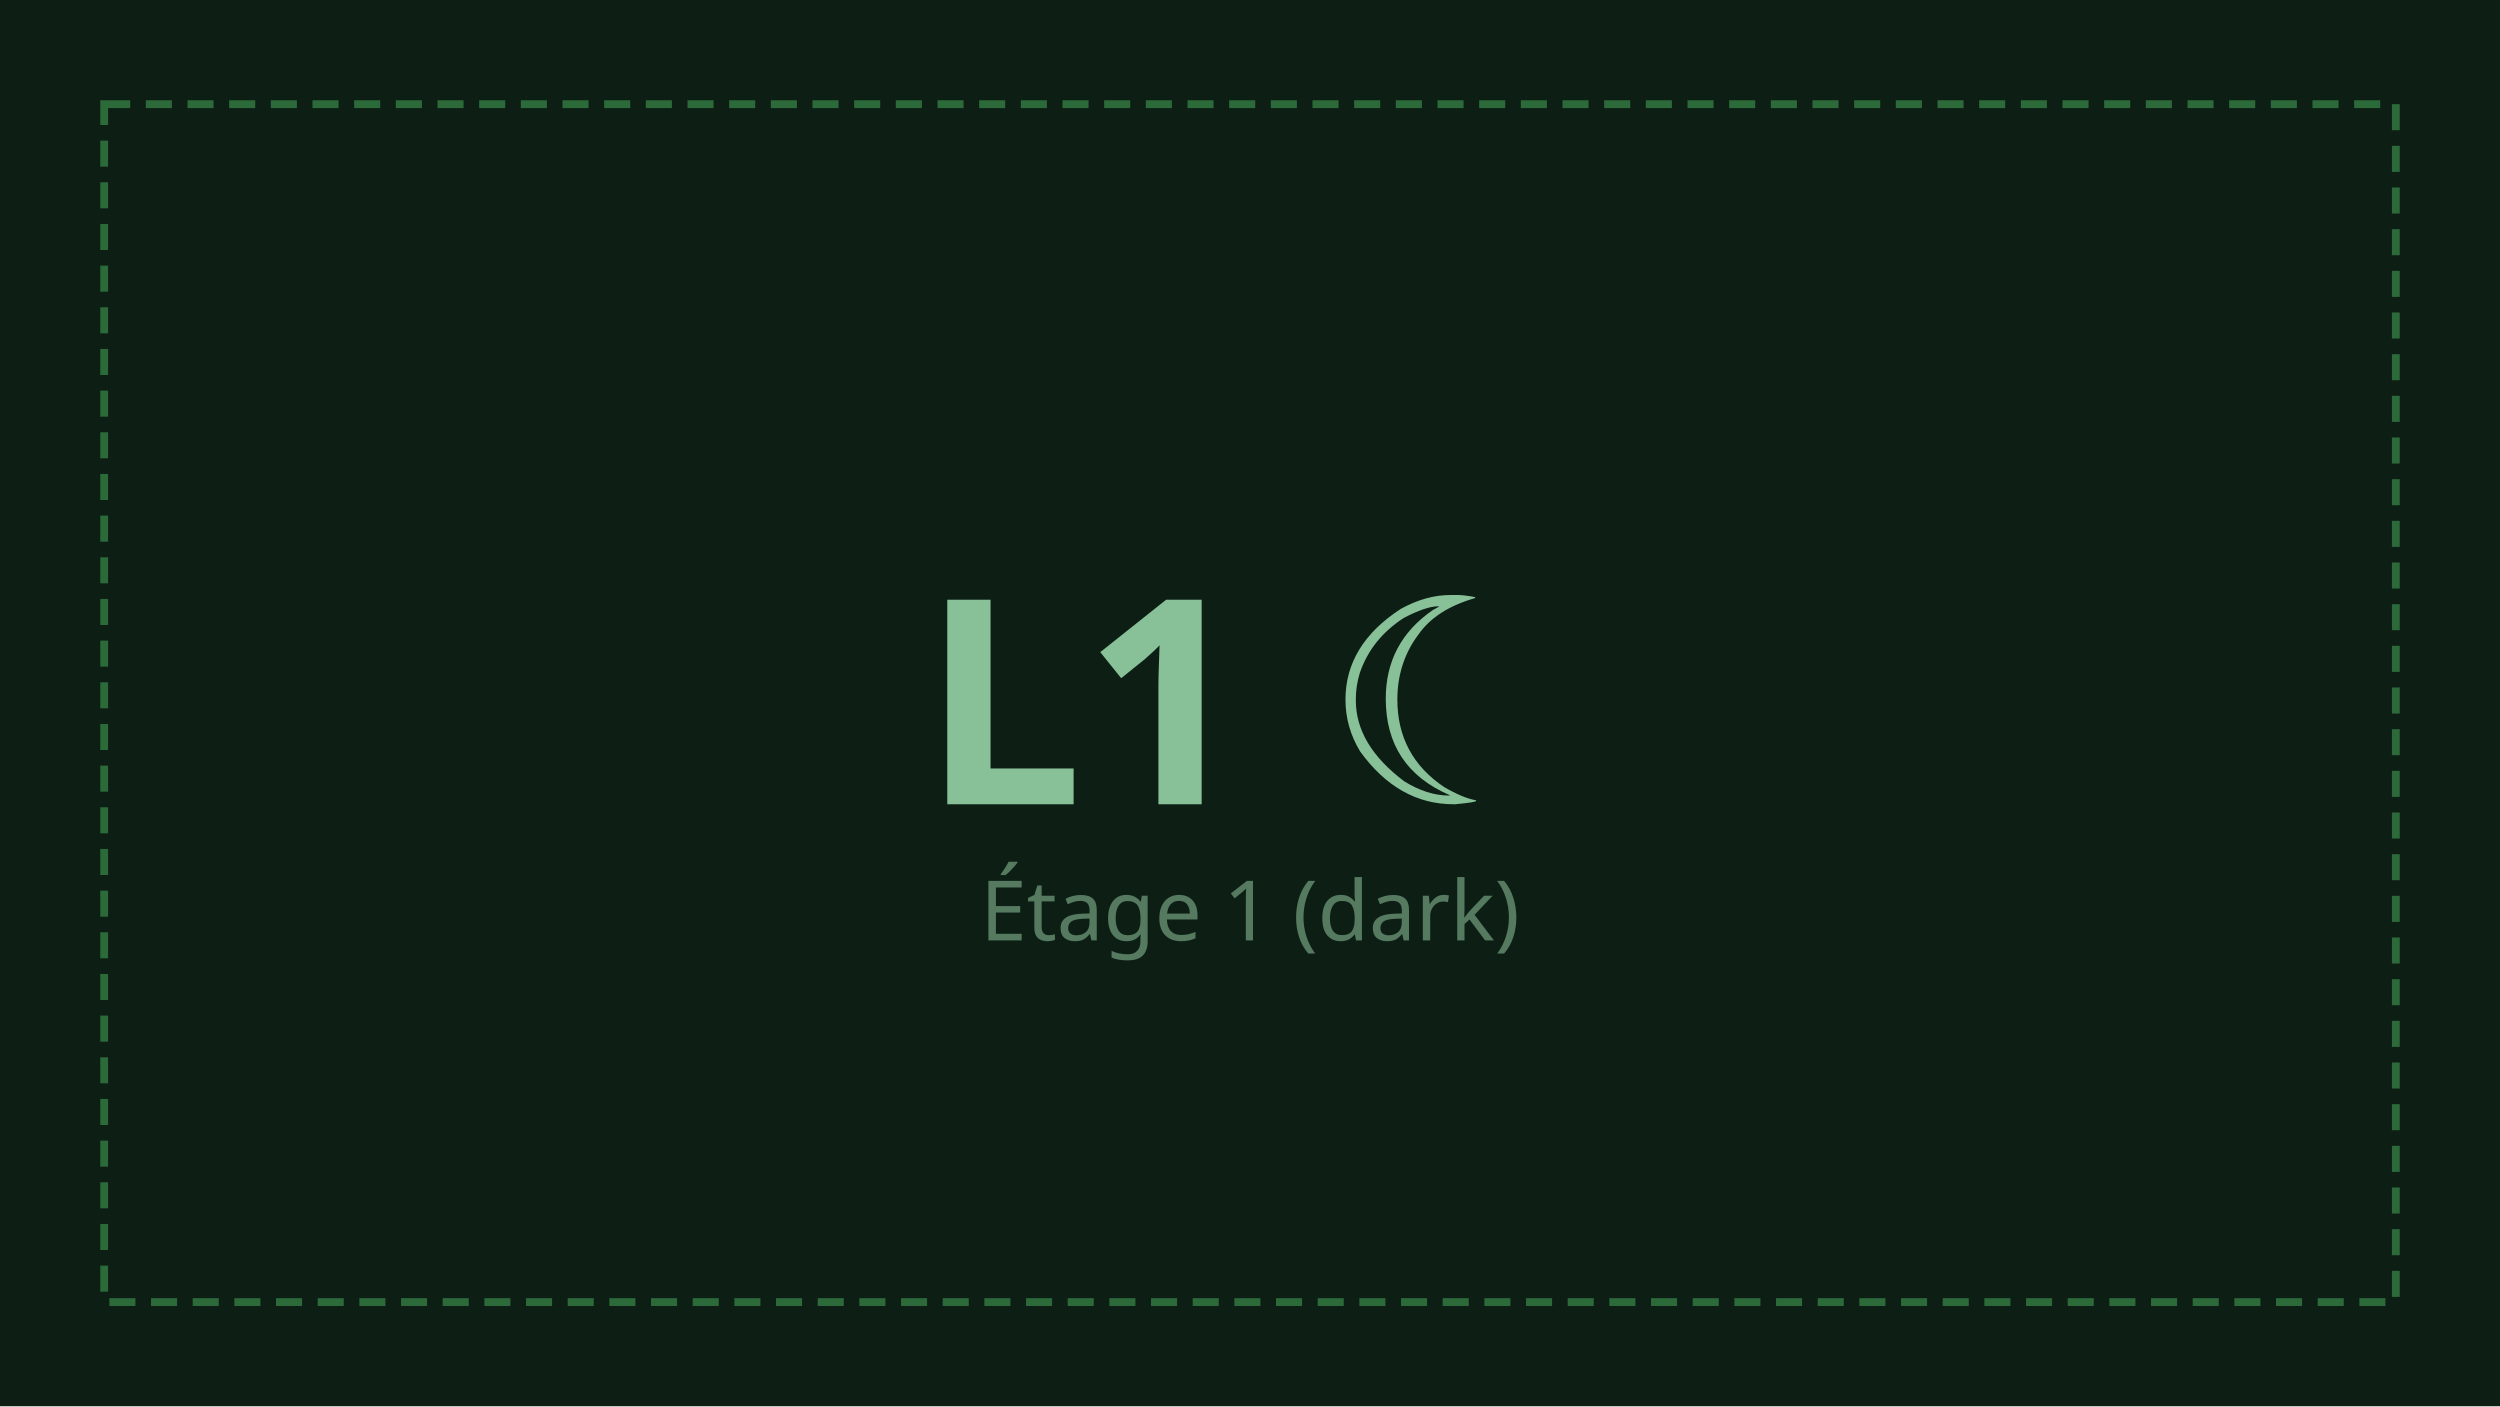
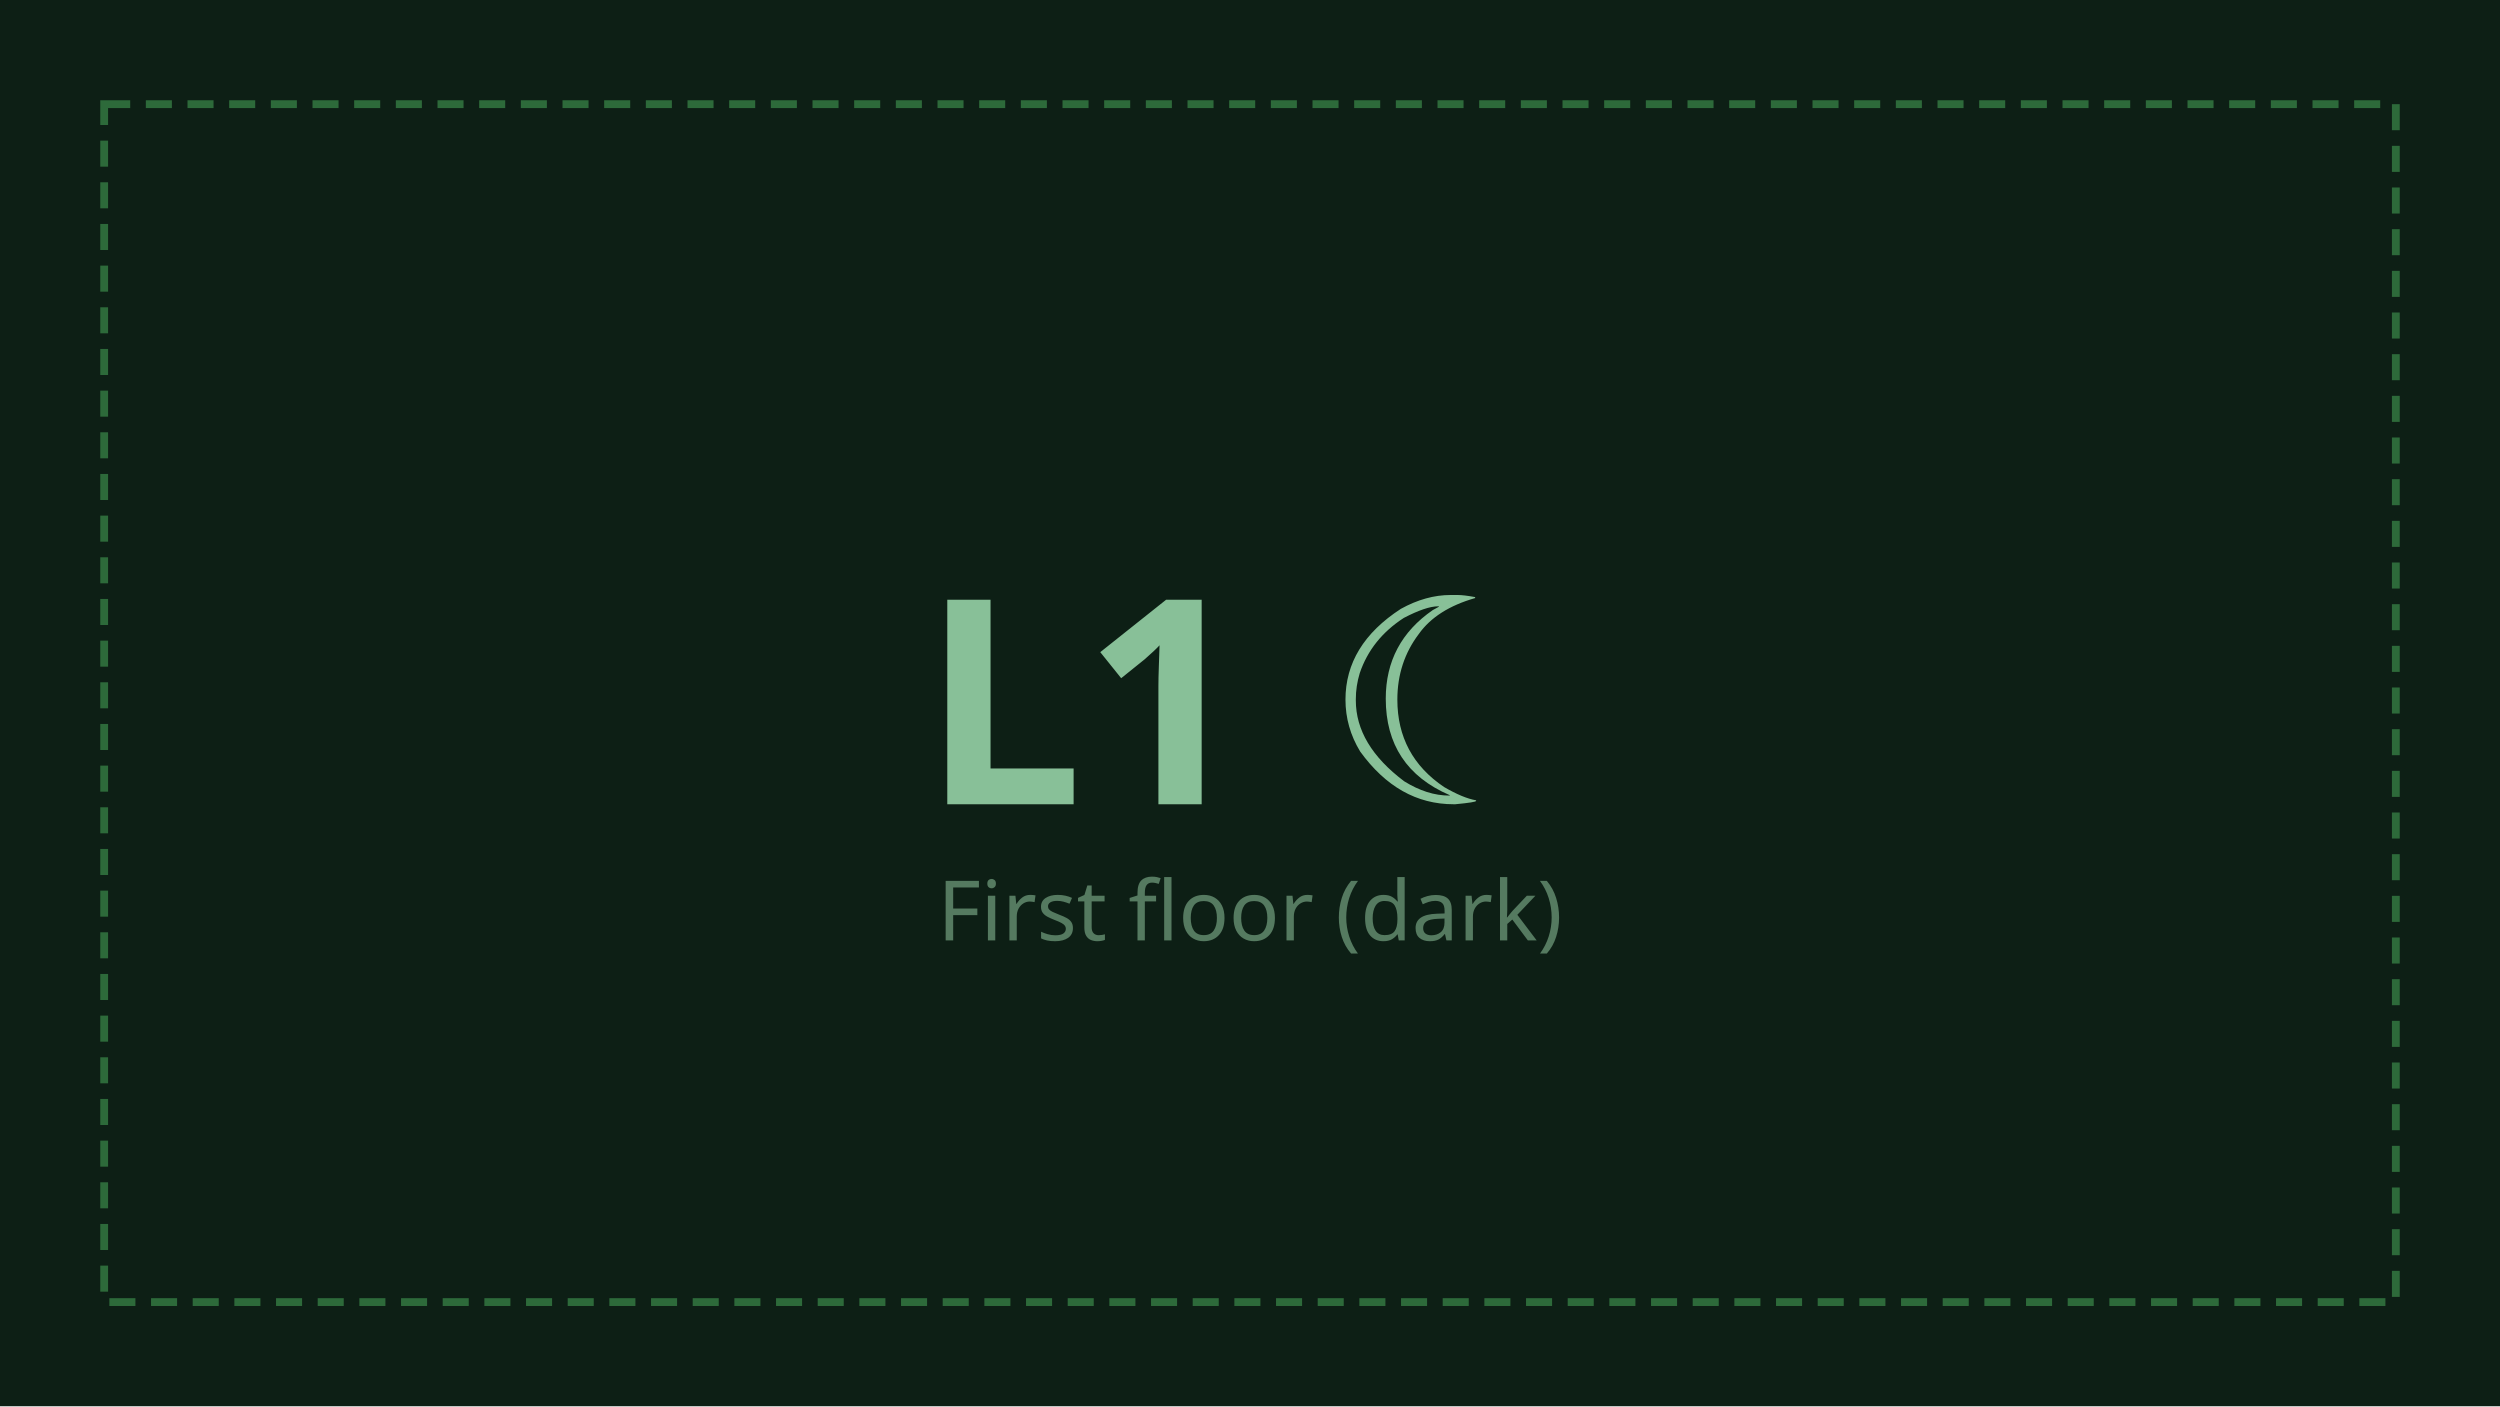
<svg xmlns="http://www.w3.org/2000/svg" viewBox="0 0 1920 1080" preserveAspectRatio="xMidYMid meet">
  <rect width="1920" height="1080" fill="#0d1f15" />
  <rect x="80" y="80" width="1760" height="920" fill="none" stroke="#2d6a3a" stroke-width="6" stroke-dasharray="20 12" />
  <text x="960" y="540" font-family="sans-serif" font-size="220" font-weight="700" text-anchor="middle" dominant-baseline="middle" fill="#88c098">L1 ☾</text>
-   <text x="960" y="700" font-family="sans-serif" font-size="64" text-anchor="middle" dominant-baseline="middle" fill="#557a60">Étage 1 (dark)</text>
+   <text x="960" y="700" font-family="sans-serif" font-size="64" text-anchor="middle" dominant-baseline="middle" fill="#557a60">First floor (dark)</text>
</svg>
